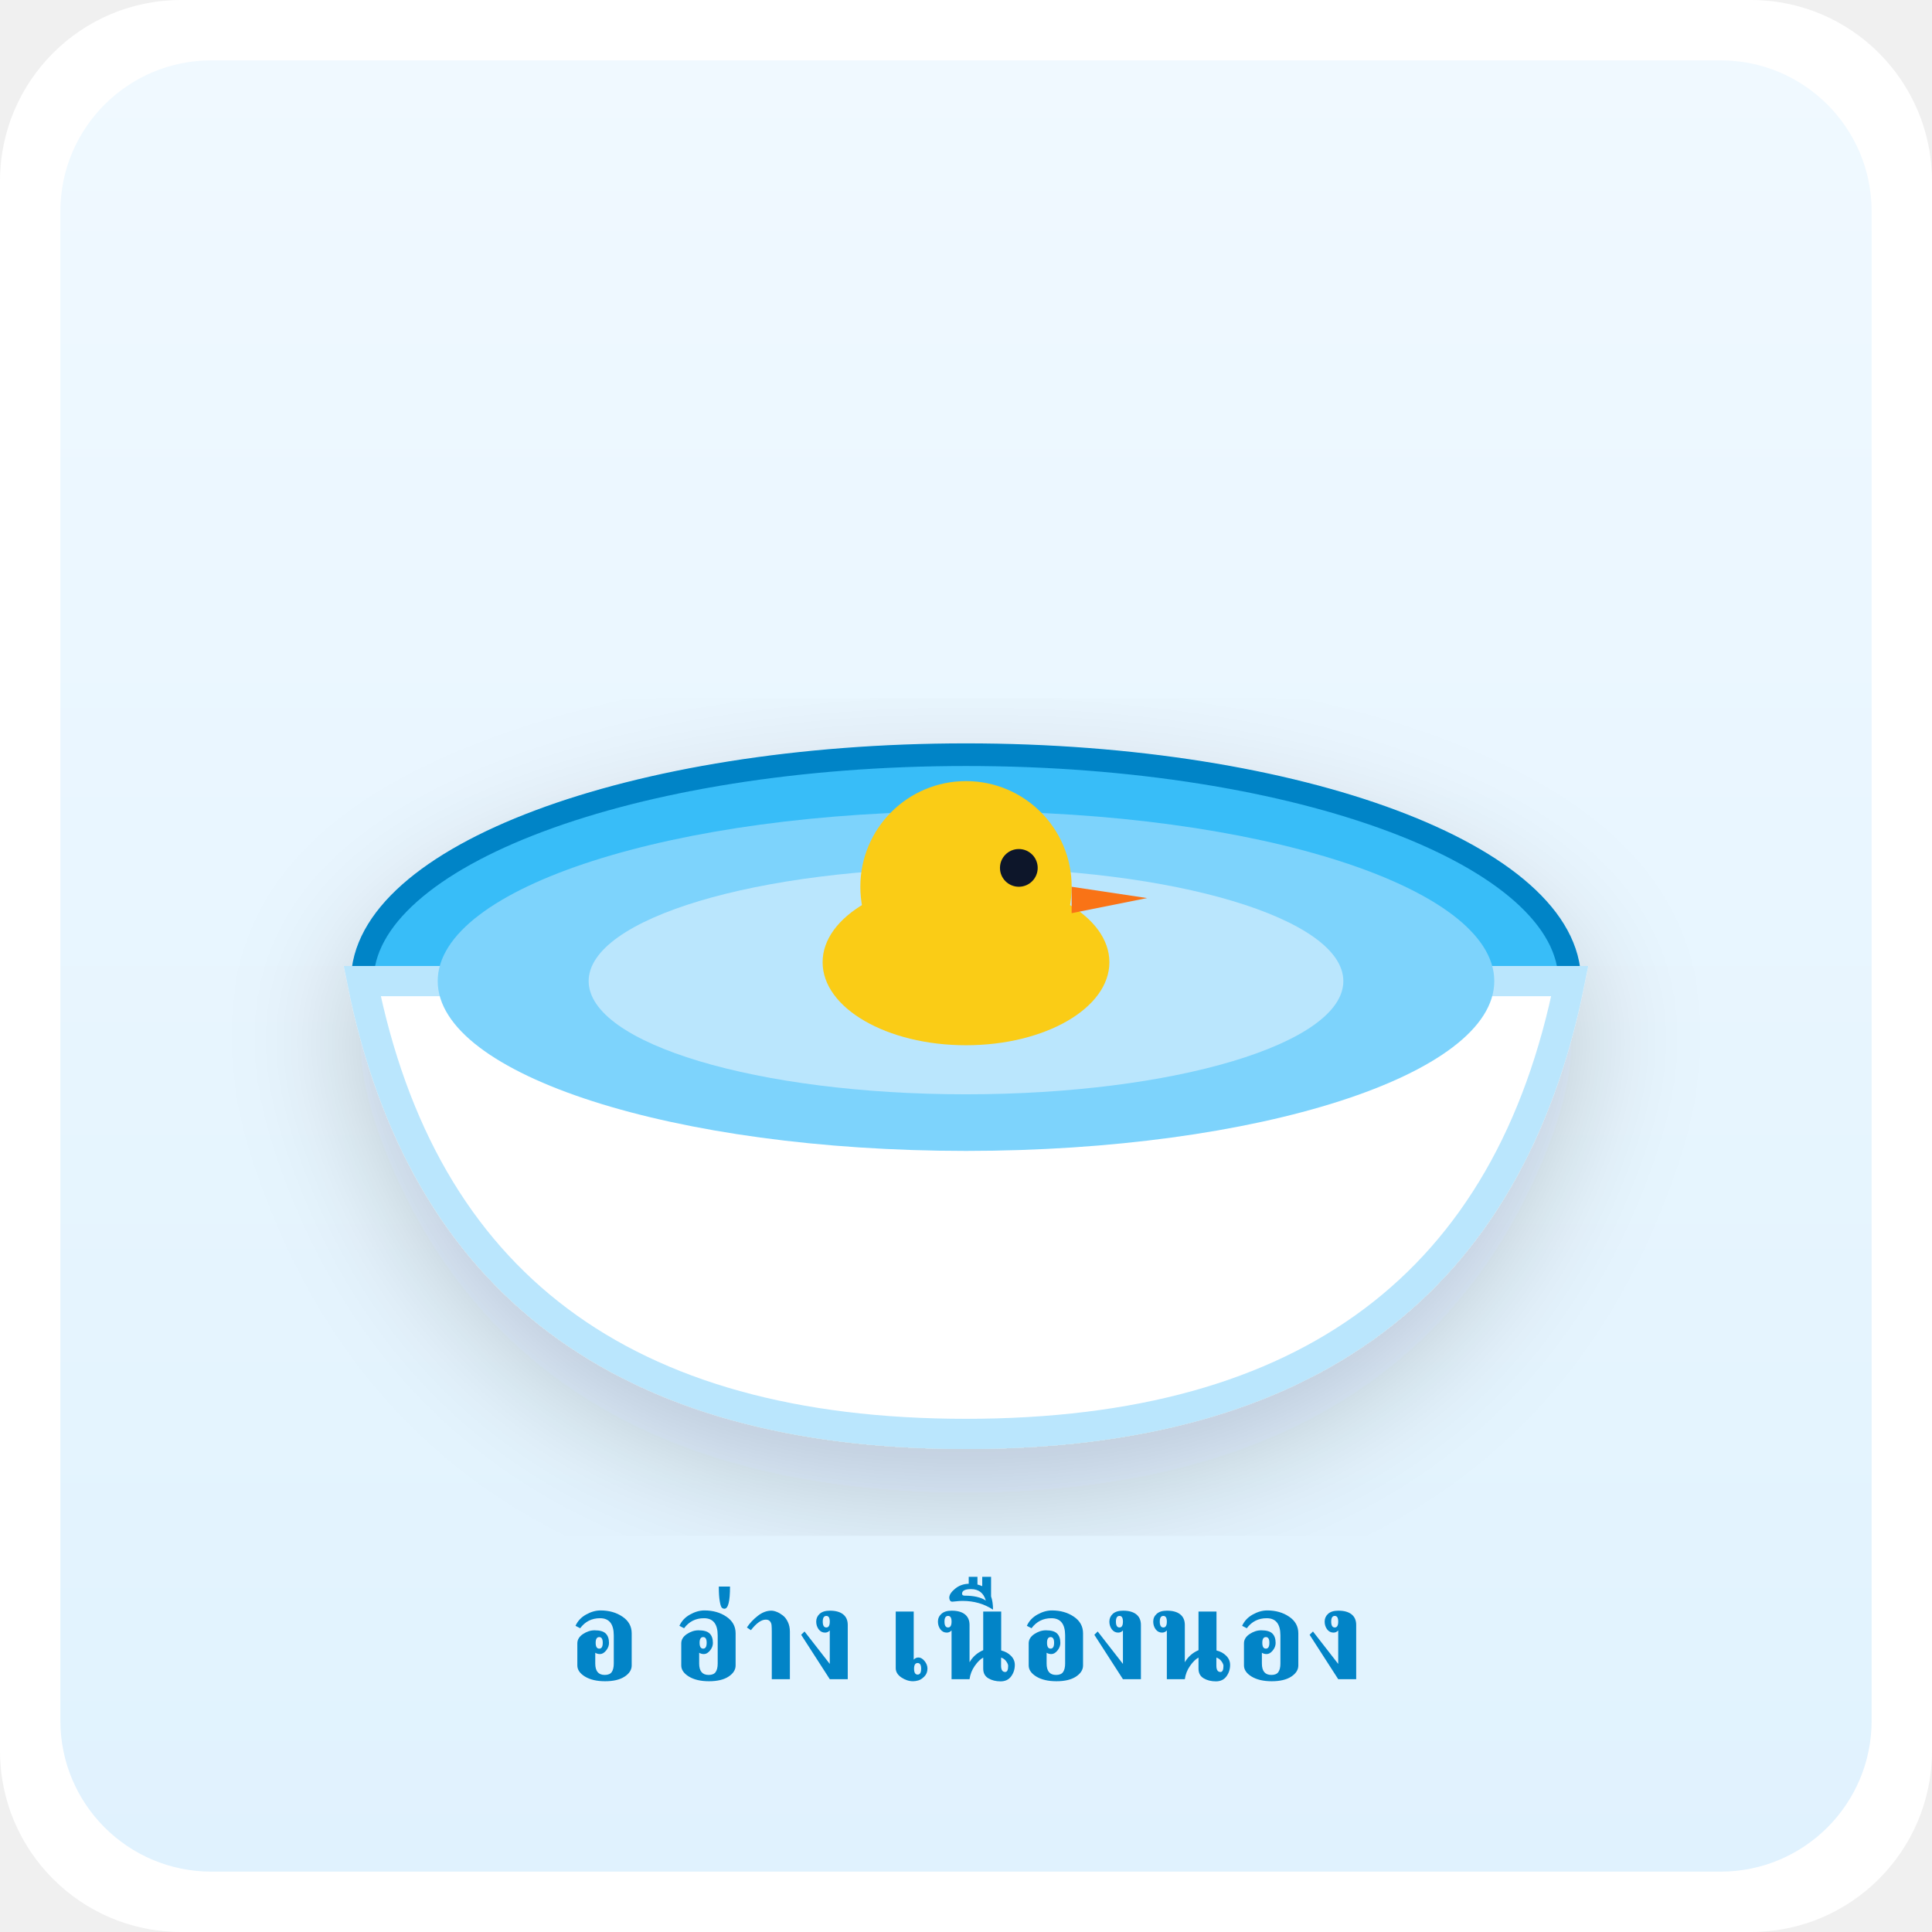
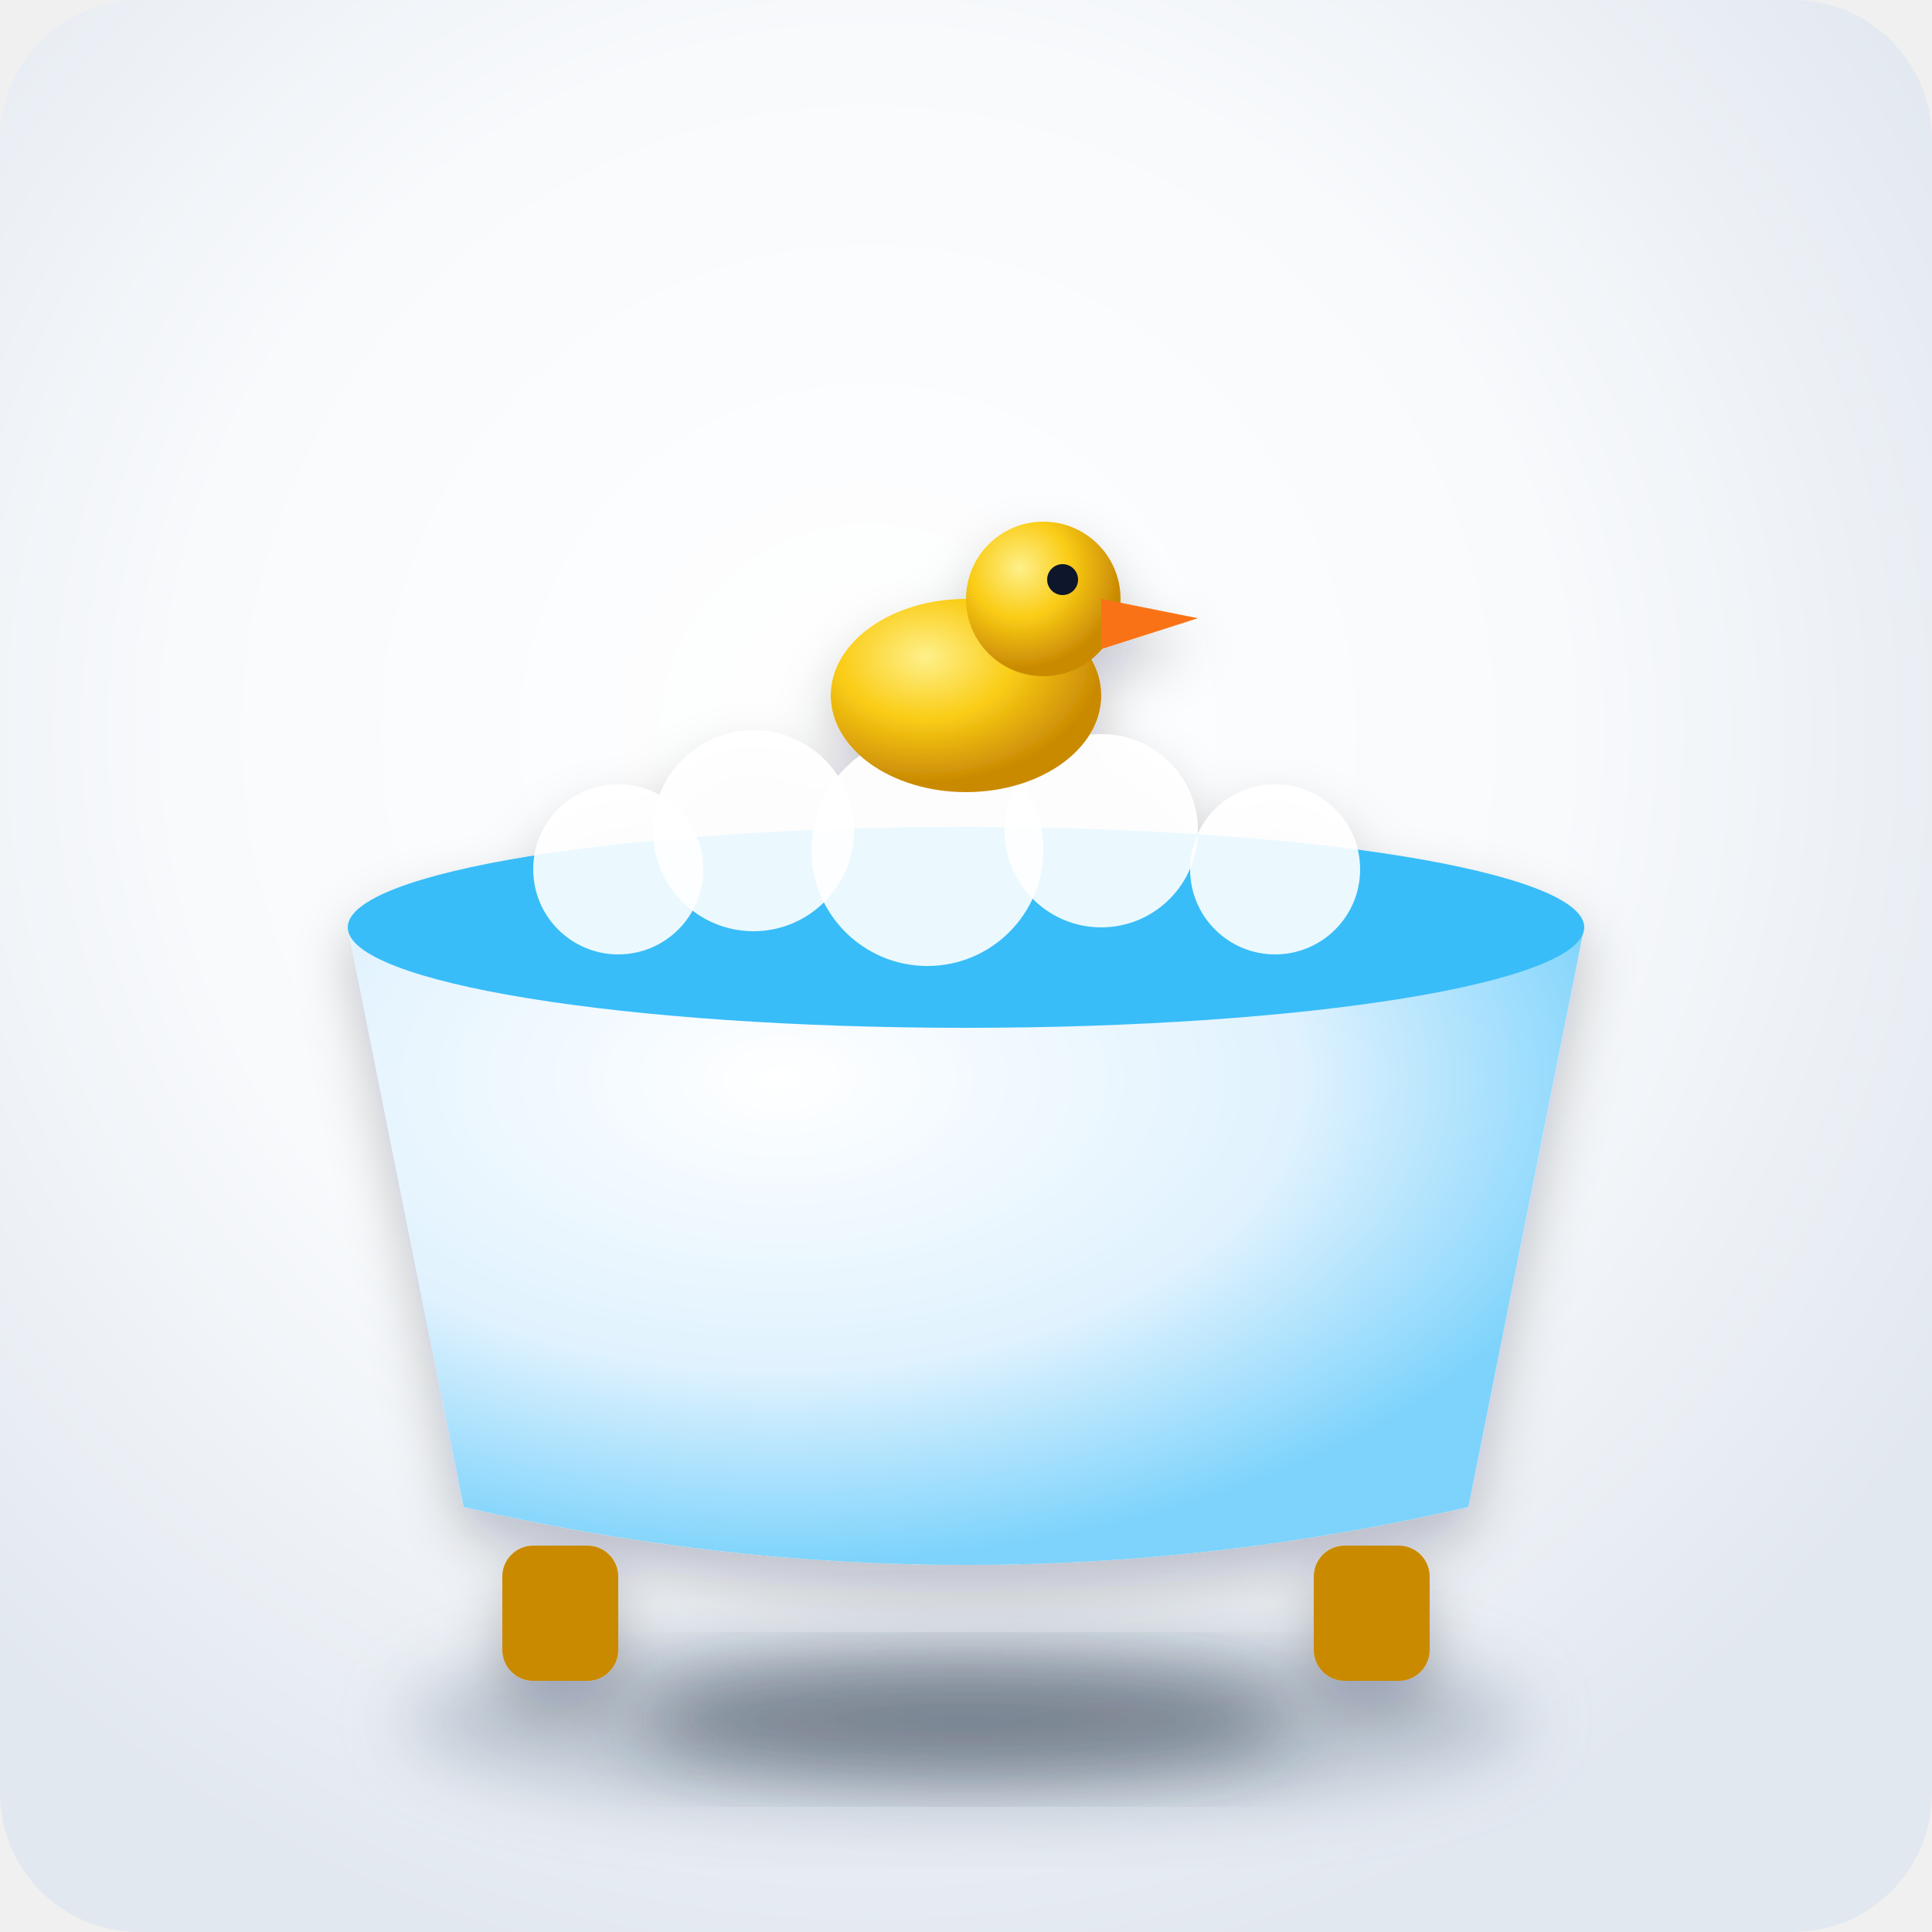
- <svg xmlns="http://www.w3.org/2000/svg" viewBox="0 0 512 512" width="100%" height="100%">
+ <svg xmlns="http://www.w3.org/2000/svg" viewBox="0 0 500 500" width="100%" height="100%">
  <defs>
-     <filter id="dropShadow" x="-15%" y="-15%" width="130%" height="130%">
-       <feDropShadow dx="0" dy="12" stdDeviation="16" flood-color="#0f172a" flood-opacity="0.18" />
+     <radialGradient id="bgGlow" cx="45%" cy="38%" r="65%">
+       <stop offset="0%" stop-color="#ffffff" />
+       <stop offset="55%" stop-color="#f8fafc" />
+       <stop offset="100%" stop-color="#e2e8f0" />
+     </radialGradient>
+     <filter id="groundShadow" x="-30%" y="-30%" width="160%" height="160%">
+       <feGaussianBlur stdDeviation="9" />
+     </filter>
+     <filter id="clayShadow" x="-25%" y="-25%" width="150%" height="150%">
+       <feDropShadow dx="0" dy="7" stdDeviation="7" flood-color="#0f172a" flood-opacity="0.22" />
    </filter>
    <filter id="softGlow" x="-20%" y="-20%" width="140%" height="140%">
-       <feGaussianBlur stdDeviation="8" result="blur" />
+       <feGaussianBlur stdDeviation="3" result="blur" />
      <feComposite in="SourceGraphic" in2="blur" operator="over" />
    </filter>
-     <linearGradient id="bgWarm" x1="0" y1="0" x2="0" y2="1">
-       <stop offset="0%" stop-color="#fffbeb" />
-       <stop offset="100%" stop-color="#fef3c7" />
-     </linearGradient>
-     <linearGradient id="bgSky" x1="0" y1="0" x2="0" y2="1">
-       <stop offset="0%" stop-color="#f0f9ff" />
-       <stop offset="100%" stop-color="#e0f2fe" />
-     </linearGradient>
-     <linearGradient id="bgRose" x1="0" y1="0" x2="0" y2="1">
-       <stop offset="0%" stop-color="#fff1f2" />
-       <stop offset="100%" stop-color="#ffe4e6" />
-     </linearGradient>
-     <linearGradient id="bgEmerald" x1="0" y1="0" x2="0" y2="1">
-       <stop offset="0%" stop-color="#ecfdf5" />
-       <stop offset="100%" stop-color="#d1fae5" />
-     </linearGradient>
-     <linearGradient id="bgPurple" x1="0" y1="0" x2="0" y2="1">
-       <stop offset="0%" stop-color="#faf5ff" />
-       <stop offset="100%" stop-color="#f3e8ff" />
-     </linearGradient>
+     <radialGradient id="tubCeramic" cx="35%" cy="30%" r="70%">
+       <stop offset="0%" stop-color="#ffffff" />
+       <stop offset="60%" stop-color="#e0f2fe" />
+       <stop offset="100%" stop-color="#7dd3fc" />
+     </radialGradient>
+     <radialGradient id="duckYellow" cx="35%" cy="30%" r="65%">
+       <stop offset="0%" stop-color="#fef08a" />
+       <stop offset="50%" stop-color="#facc15" />
+       <stop offset="100%" stop-color="#ca8a04" />
+     </radialGradient>
  </defs>
-   <rect width="512" height="512" rx="48" fill="#ffffff" />
-   <rect x="16" y="16" width="480" height="480" rx="40" fill="url(#bgSky)" />
-   <g filter="url(#dropShadow)">
-     <ellipse cx="256" cy="260" rx="160" ry="60" fill="#38bdf8" stroke="#0284c7" stroke-width="6" />
-     <path d="M 96 260 Q 120 380 256 380 Q 392 380 416 260 Z" fill="#ffffff" stroke="#bae6fd" stroke-width="8" />
-     <ellipse cx="256" cy="260" rx="140" ry="45" fill="#7dd3fc" />
-     <ellipse cx="256" cy="260" rx="100" ry="30" fill="#bae6fd" />
-     <circle cx="256" cy="235" r="28" fill="#facc15" />
-     <ellipse cx="256" cy="255" rx="38" ry="22" fill="#facc15" />
-     <circle cx="270" cy="230" r="5" fill="#0f172a" />
-     <polygon points="284,235 304,238 284,242" fill="#f97316" />
+   <rect width="500" height="500" rx="36" fill="url(#bgGlow)" />
+   <ellipse cx="250" cy="445" rx="145" ry="24" fill="#64748b" opacity="0.35" filter="url(#groundShadow)" />
+   <ellipse cx="250" cy="445" rx="85" ry="14" fill="#1e293b" opacity="0.45" filter="url(#groundShadow)" />
+   <g filter="url(#clayShadow)">
+     <rect x="130" y="400" width="30" height="35" rx="8" fill="#ca8a04" />
+     <rect x="340" y="400" width="30" height="35" rx="8" fill="#ca8a04" />
+     <path d="M 90 240 Q 250 210 410 240 L 380 390 Q 250 420 120 390 Z" fill="url(#tubCeramic)" />
+     <ellipse cx="250" cy="240" rx="160" ry="26" fill="#38bdf8" />
+     <circle cx="160" cy="225" r="22" fill="#ffffff" opacity="0.9" />
+     <circle cx="195" cy="215" r="26" fill="#ffffff" opacity="0.9" />
+     <circle cx="240" cy="220" r="30" fill="#ffffff" opacity="0.9" />
+     <circle cx="285" cy="215" r="25" fill="#ffffff" opacity="0.9" />
+     <circle cx="330" cy="225" r="22" fill="#ffffff" opacity="0.9" />
+     <ellipse cx="250" cy="180" rx="35" ry="25" fill="url(#duckYellow)" />
+     <circle cx="270" cy="155" r="20" fill="url(#duckYellow)" />
+     <polygon points="285,155 310,160 285,168" fill="#f97316" />
+     <circle cx="275" cy="150" r="4" fill="#0f172a" />
  </g>
-   <text x="256" y="445" font-family="'Sarabun', sans-serif" font-size="34" font-weight="bold" fill="#0284c7" text-anchor="middle">อ อ่าง เนืองนอง</text>
</svg>
